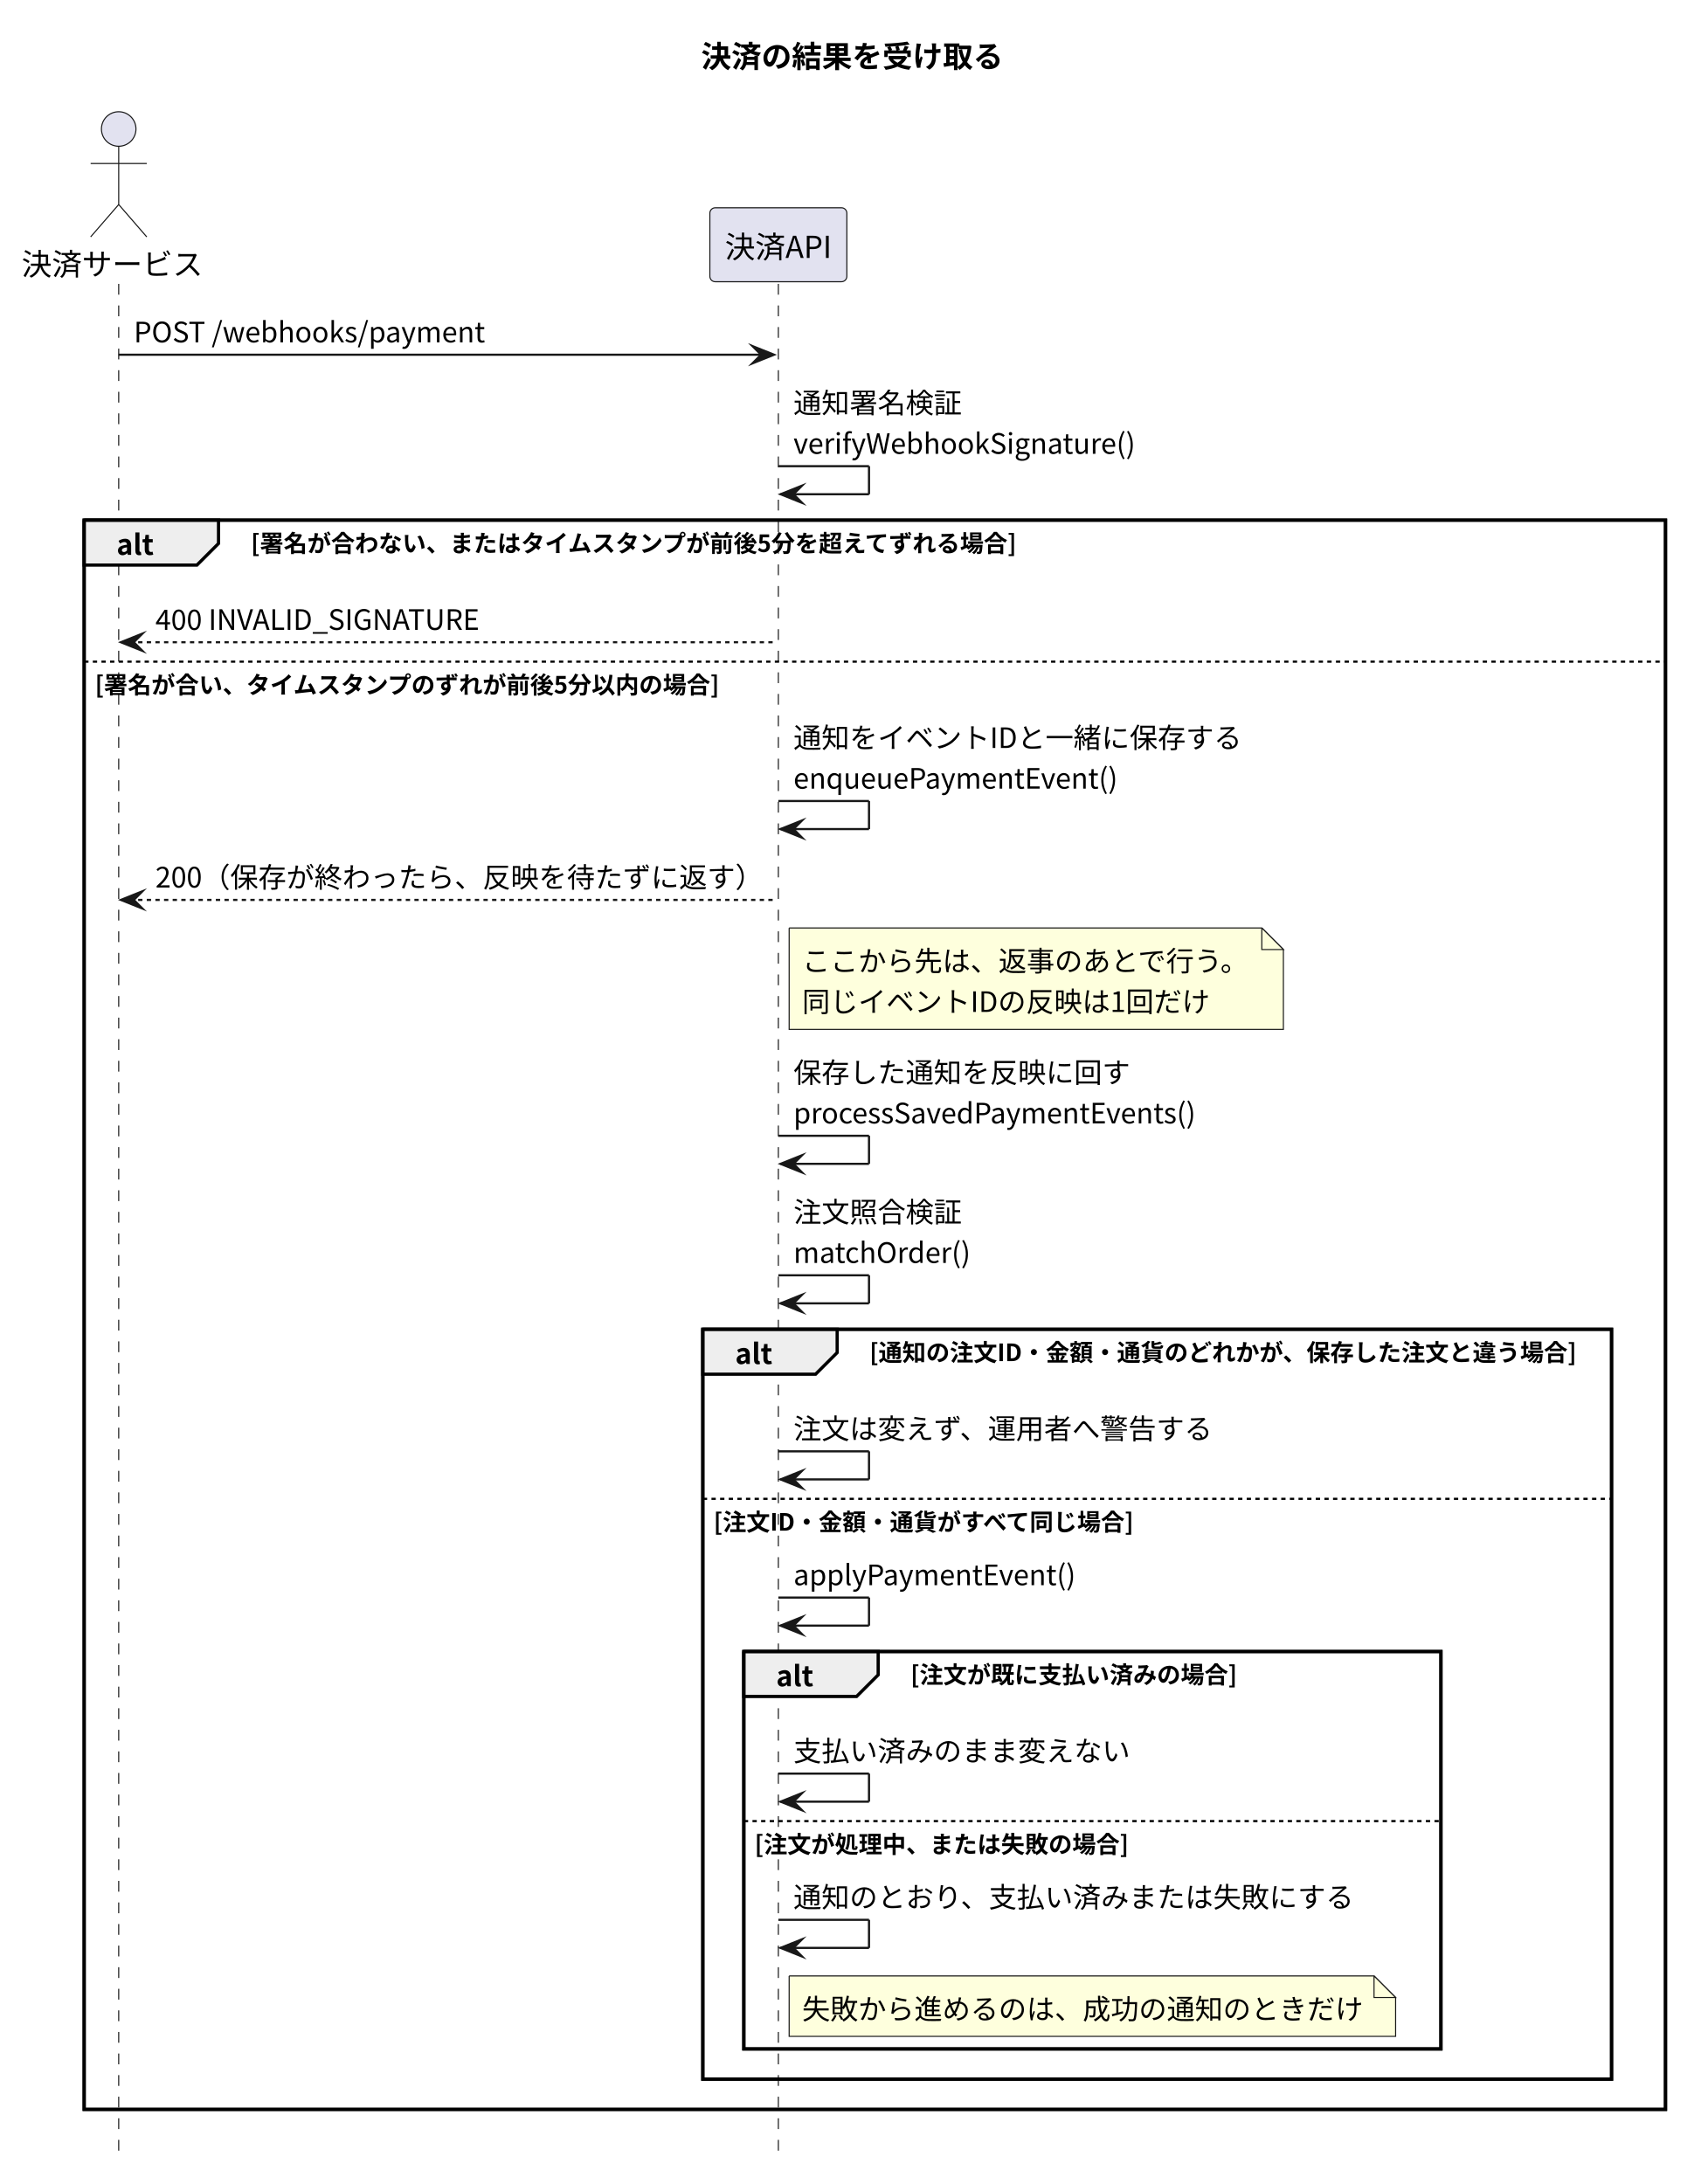
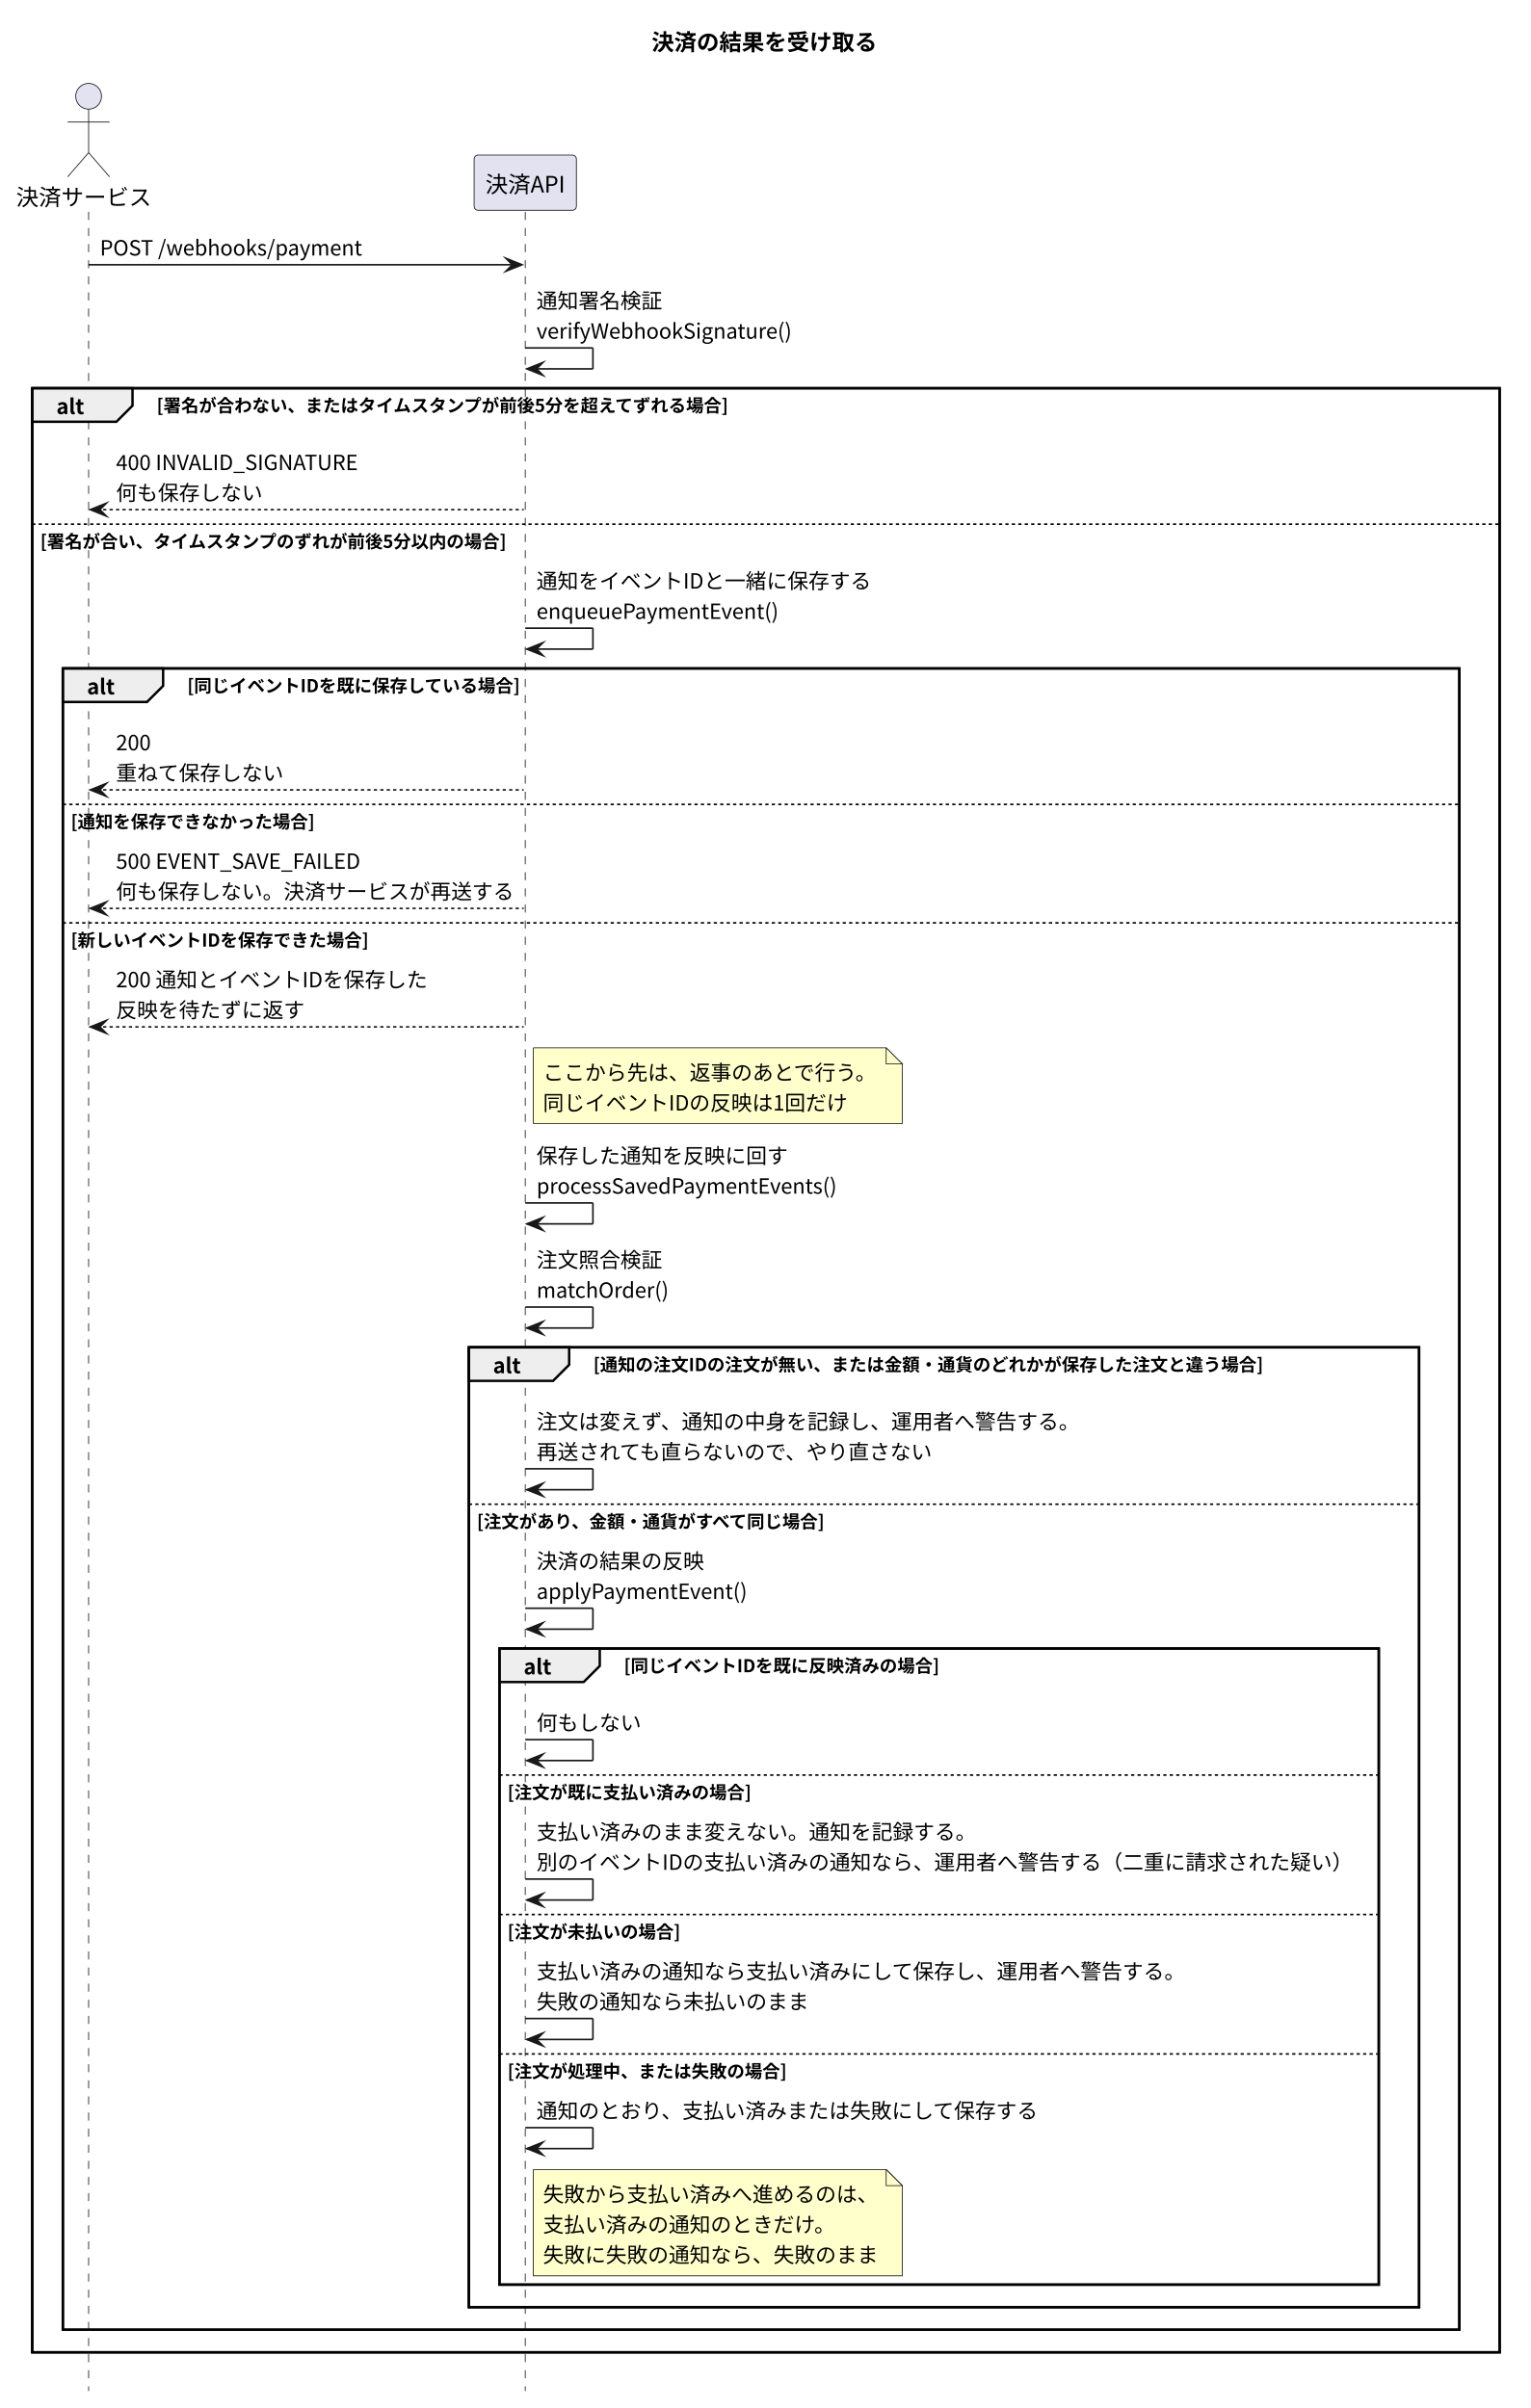
- <svg xmlns="http://www.w3.org/2000/svg" version="1.1" data-diagram-type="SEQUENCE" style="width:791px;height:1012px;background:#FFFFFF;" width="791px" height="1012px" viewBox="0 0 791 1012" zoomAndPan="magnify" preserveAspectRatio="none" contentStyleType="text/css">
+ <svg xmlns="http://www.w3.org/2000/svg" version="1.1" data-diagram-type="SEQUENCE" style="width:950px;height:1495px;background:#FFFFFF;" width="950px" height="1495px" viewBox="0 0 950 1495" zoomAndPan="magnify" preserveAspectRatio="none" contentStyleType="text/css">
  <defs />
  <g font-family="sans-serif" lengthAdjust="spacing">
-     <g class="title" data-source-line="6">
-       <text x="324.847" y="31.24" fill="#000" font-size="14" textLength="139.999" font-weight="700" font-family="'Noto Sans CJK JP'">決済の結果を受け取る</text>
+     <g class="title" data-source-line="7">
+       <text x="404.377" y="31.24" fill="#000" font-size="14" textLength="139.999" font-weight="700" font-family="'Noto Sans CJK JP'">決済の結果を受け取る</text>
    </g>
-     <rect x="39" y="241.016" width="732.694" height="736.4" fill="none" style="stroke:#000;stroke-width:1.5;" />
-     <rect x="325.645" y="615.936" width="421.049" height="347.48" fill="none" style="stroke:#000;stroke-width:1.5;" />
-     <rect x="344.645" y="765.264" width="323" height="184.152" fill="none" style="stroke:#000;stroke-width:1.5;" />
-     <g class="participant-lifeline" data-qualified-name="PSP" data-entity-uid="part1" id="part1-lifeline" data-source-line="8">
+     <rect x="20" y="241.016" width="910.754" height="1219.399" fill="none" style="stroke:#000;stroke-width:1.5;" />
+     <rect x="39" y="414.992" width="866.754" height="1031.423" fill="none" style="stroke:#000;stroke-width:1.5;" />
+     <rect x="291" y="836.488" width="589.753" height="595.928" fill="none" style="stroke:#000;stroke-width:1.5;" />
+     <rect x="310" y="1023.463" width="545.753" height="394.952" fill="none" style="stroke:#000;stroke-width:1.5;" />
+     <g class="participant-lifeline" data-qualified-name="PSP" data-entity-uid="part1" id="part1-lifeline" data-source-line="9">
      <g>
-         <rect x="51.5" y="131.544" width="8" height="869.872" fill="#000" fill-opacity="0" />
-         <line x1="55" y1="131.544" x2="55" y2="1001.415" style="stroke:#181818;stroke-width:0.5;stroke-dasharray:5,5;" />
+         <rect x="51.5" y="131.544" width="8" height="1352.871" fill="#000" fill-opacity="0" />
+         <line x1="55" y1="131.544" x2="55" y2="1484.415" style="stroke:#181818;stroke-width:0.5;stroke-dasharray:5,5;" />
      </g>
    </g>
-     <g class="participant-lifeline" data-qualified-name="API" data-entity-uid="part2" id="part2-lifeline" data-source-line="9">
+     <g class="participant-lifeline" data-qualified-name="API" data-entity-uid="part2" id="part2-lifeline" data-source-line="10">
      <g>
-         <rect x="357.145" y="131.544" width="8" height="869.872" fill="#000" fill-opacity="0" />
-         <line x1="360.645" y1="131.544" x2="360.645" y2="1001.415" style="stroke:#181818;stroke-width:0.5;stroke-dasharray:5,5;" />
+         <rect x="322.5" y="131.544" width="8" height="1352.871" fill="#000" fill-opacity="0" />
+         <line x1="326" y1="131.544" x2="326" y2="1484.415" style="stroke:#181818;stroke-width:0.5;stroke-dasharray:5,5;" />
      </g>
    </g>
-     <g class="participant participant-head" data-qualified-name="PSP" data-entity-uid="part1" id="part1-head" data-source-line="8">
+     <g class="participant participant-head" data-qualified-name="PSP" data-entity-uid="part1" id="part1-head" data-source-line="9">
      <text x="10" y="127.512" fill="#000" font-size="14" textLength="84" font-family="'Noto Sans CJK JP'">決済サービス</text>
      <ellipse cx="55" cy="59.772" rx="8" ry="8" fill="#E2E2F0" style="stroke:#181818;stroke-width:0.5;" />
      <path d="M55,67.772 L55,94.772 M42,75.772 L68,75.772 M55,94.772 L42,109.772 M55,94.772 L68,109.772" style="stroke:#181818;stroke-width:0.5;" fill="none" />
    </g>
-     <g class="participant participant-head" data-qualified-name="API" data-entity-uid="part2" id="part2-head" data-source-line="9">
-       <rect x="328.907" y="96.272" width="63.476" height="34.272" fill="#E2E2F0" style="stroke:#181818;stroke-width:0.5;" rx="2.5" ry="2.5" />
-       <text x="335.907" y="119.512" fill="#000" font-size="14" textLength="49.476" font-family="'Noto Sans CJK JP'">決済API</text>
+     <g class="participant participant-head" data-qualified-name="API" data-entity-uid="part2" id="part2-head" data-source-line="10">
+       <rect x="294.262" y="96.272" width="63.476" height="34.272" fill="#E2E2F0" style="stroke:#181818;stroke-width:0.5;" rx="2.5" ry="2.5" />
+       <text x="301.262" y="119.512" fill="#000" font-size="14" textLength="49.476" font-family="'Noto Sans CJK JP'">決済API</text>
    </g>
-     <g class="message" data-entity-1="part1" data-entity-2="part2" id="msg1" data-source-line="11">
-       <polygon points="348.645,160.368,358.645,164.368,348.645,168.368,352.645,164.368" fill="#181818" style="stroke:#181818;stroke-width:1;stroke-linejoin:miter;stroke-miterlimit:10;" />
-       <line x1="55" y1="164.368" x2="354.645" y2="164.368" style="stroke:#181818;stroke-width:1;" />
+     <g class="message" data-entity-1="part1" data-entity-2="part2" id="msg1" data-source-line="12">
+       <polygon points="314,160.368,324,164.368,314,168.368,318,164.368" fill="#181818" style="stroke:#181818;stroke-width:1;stroke-linejoin:miter;stroke-miterlimit:10;" />
+       <line x1="55" y1="164.368" x2="320" y2="164.368" style="stroke:#181818;stroke-width:1;" />
      <text x="62" y="158.624" fill="#000" font-size="13" textLength="163.306" font-family="'Noto Sans CJK JP'">POST /webhooks/payment</text>
    </g>
-     <g class="message" data-entity-1="part2" data-entity-2="part2" id="msg2" data-source-line="12">
-       <line x1="360.645" y1="216.016" x2="402.645" y2="216.016" style="stroke:#181818;stroke-width:1;" />
-       <line x1="402.645" y1="216.016" x2="402.645" y2="229.016" style="stroke:#181818;stroke-width:1;" />
-       <line x1="361.645" y1="229.016" x2="402.645" y2="229.016" style="stroke:#181818;stroke-width:1;" />
-       <polygon points="371.645,225.016,361.645,229.016,371.645,233.016,367.645,229.016" fill="#181818" style="stroke:#181818;stroke-width:1;stroke-linejoin:miter;stroke-miterlimit:10;" />
-       <text x="367.645" y="191.448" fill="#000" font-size="13" textLength="78" font-family="'Noto Sans CJK JP'">通知署名検証</text>
-       <text x="367.645" y="210.272" fill="#000" font-size="13" textLength="158.795" font-family="'Noto Sans CJK JP'">verifyWebhookSignature()</text>
+     <g class="message" data-entity-1="part2" data-entity-2="part2" id="msg2" data-source-line="13">
+       <line x1="326" y1="216.016" x2="368" y2="216.016" style="stroke:#181818;stroke-width:1;" />
+       <line x1="368" y1="216.016" x2="368" y2="229.016" style="stroke:#181818;stroke-width:1;" />
+       <line x1="327" y1="229.016" x2="368" y2="229.016" style="stroke:#181818;stroke-width:1;" />
+       <polygon points="337,225.016,327,229.016,337,233.016,333,229.016" fill="#181818" style="stroke:#181818;stroke-width:1;stroke-linejoin:miter;stroke-miterlimit:10;" />
+       <text x="333" y="191.448" fill="#000" font-size="13" textLength="78" font-family="'Noto Sans CJK JP'">通知署名検証</text>
+       <text x="333" y="210.272" fill="#000" font-size="13" textLength="158.795" font-family="'Noto Sans CJK JP'">verifyWebhookSignature()</text>
    </g>
-     <path d="M39,241.016 L101.251,241.016 L101.251,251.84 L91.251,261.84 L39,261.84 L39,241.016" style="stroke:#000;stroke-width:1.5;" fill="#EEE" />
-     <rect x="39" y="241.016" width="732.694" height="736.4" fill="none" style="stroke:#000;stroke-width:1.5;" />
-     <text x="54" y="257.096" fill="#000" font-size="13" textLength="17.251" font-weight="700" font-family="'Noto Sans CJK JP'">alt</text>
-     <text x="116.251" y="255.776" fill="#000" font-size="11" textLength="355.804" font-weight="700" font-family="'Noto Sans CJK JP'">[署名が合わない、またはタイムスタンプが前後5分を超えてずれる場合]</text>
-     <g class="message" data-entity-1="part2" data-entity-2="part1" id="msg3" data-source-line="14">
-       <polygon points="66,293.592,56,297.592,66,301.592,62,297.592" fill="#181818" style="stroke:#181818;stroke-width:1;stroke-linejoin:miter;stroke-miterlimit:10;" />
-       <line x1="60" y1="297.592" x2="359.645" y2="297.592" style="stroke:#181818;stroke-width:1;stroke-dasharray:2,2;" />
+     <path d="M20,241.016 L82.251,241.016 L82.251,251.84 L72.251,261.84 L20,261.84 L20,241.016" style="stroke:#000;stroke-width:1.5;" fill="#EEE" />
+     <rect x="20" y="241.016" width="910.754" height="1219.399" fill="none" style="stroke:#000;stroke-width:1.5;" />
+     <text x="35" y="257.096" fill="#000" font-size="13" textLength="17.251" font-weight="700" font-family="'Noto Sans CJK JP'">alt</text>
+     <text x="97.251" y="255.776" fill="#000" font-size="11" textLength="355.804" font-weight="700" font-family="'Noto Sans CJK JP'">[署名が合わない、またはタイムスタンプが前後5分を超えてずれる場合]</text>
+     <g class="message" data-entity-1="part2" data-entity-2="part1" id="msg3" data-source-line="15">
+       <polygon points="66,312.416,56,316.416,66,320.416,62,316.416" fill="#181818" style="stroke:#181818;stroke-width:1;stroke-linejoin:miter;stroke-miterlimit:10;" />
+       <line x1="60" y1="316.416" x2="325" y2="316.416" style="stroke:#181818;stroke-width:1;stroke-dasharray:2,2;" />
      <text x="72" y="291.848" fill="#000" font-size="13" textLength="151.112" font-family="'Noto Sans CJK JP'">400 INVALID_SIGNATURE</text>
+       <text x="72" y="310.672" fill="#000" font-size="13" textLength="91" font-family="'Noto Sans CJK JP'">何も保存しない</text>
    </g>
-     <line x1="39" y1="306.592" x2="771.694" y2="306.592" style="stroke:#000;stroke-width:1;stroke-dasharray:2,2;" />
-     <text x="44" y="321.352" fill="#000" font-size="11" textLength="289.804" font-weight="700" font-family="'Noto Sans CJK JP'">[署名が合い、タイムスタンプのずれが前後5分以内の場合]</text>
-     <g class="message" data-entity-1="part2" data-entity-2="part2" id="msg4" data-source-line="16">
-       <line x1="360.645" y1="371.168" x2="402.645" y2="371.168" style="stroke:#181818;stroke-width:1;" />
-       <line x1="402.645" y1="371.168" x2="402.645" y2="384.168" style="stroke:#181818;stroke-width:1;" />
-       <line x1="361.645" y1="384.168" x2="402.645" y2="384.168" style="stroke:#181818;stroke-width:1;" />
-       <polygon points="371.645,380.168,361.645,384.168,371.645,388.168,367.645,384.168" fill="#181818" style="stroke:#181818;stroke-width:1;stroke-linejoin:miter;stroke-miterlimit:10;" />
-       <text x="367.645" y="346.6" fill="#000" font-size="13" textLength="207.753" font-family="'Noto Sans CJK JP'">通知をイベントIDと一緒に保存する</text>
-       <text x="367.645" y="365.424" fill="#000" font-size="13" textLength="151.021" font-family="'Noto Sans CJK JP'">enqueuePaymentEvent()</text>
+     <line x1="20" y1="325.416" x2="930.753" y2="325.416" style="stroke:#000;stroke-width:1;stroke-dasharray:2,2;" />
+     <text x="25" y="340.176" fill="#000" font-size="11" textLength="289.804" font-weight="700" font-family="'Noto Sans CJK JP'">[署名が合い、タイムスタンプのずれが前後5分以内の場合]</text>
+     <g class="message" data-entity-1="part2" data-entity-2="part2" id="msg4" data-source-line="17">
+       <line x1="326" y1="389.992" x2="368" y2="389.992" style="stroke:#181818;stroke-width:1;" />
+       <line x1="368" y1="389.992" x2="368" y2="402.992" style="stroke:#181818;stroke-width:1;" />
+       <line x1="327" y1="402.992" x2="368" y2="402.992" style="stroke:#181818;stroke-width:1;" />
+       <polygon points="337,398.992,327,402.992,337,406.992,333,402.992" fill="#181818" style="stroke:#181818;stroke-width:1;stroke-linejoin:miter;stroke-miterlimit:10;" />
+       <text x="333" y="365.424" fill="#000" font-size="13" textLength="207.753" font-family="'Noto Sans CJK JP'">通知をイベントIDと一緒に保存する</text>
+       <text x="333" y="384.248" fill="#000" font-size="13" textLength="151.021" font-family="'Noto Sans CJK JP'">enqueuePaymentEvent()</text>
    </g>
-     <g class="message" data-entity-1="part2" data-entity-2="part1" id="msg5" data-source-line="17">
-       <polygon points="66,412.992,56,416.992,66,420.992,62,416.992" fill="#181818" style="stroke:#181818;stroke-width:1;stroke-linejoin:miter;stroke-miterlimit:10;" />
-       <line x1="60" y1="416.992" x2="359.645" y2="416.992" style="stroke:#181818;stroke-width:1;stroke-dasharray:2,2;" />
-       <text x="72" y="411.248" fill="#000" font-size="13" textLength="281.645" font-family="'Noto Sans CJK JP'">200（保存が終わったら、反映を待たずに返す）</text>
+     <path d="M39,414.992 L101.251,414.992 L101.251,425.816 L91.251,435.816 L39,435.816 L39,414.992" style="stroke:#000;stroke-width:1.5;" fill="#EEE" />
+     <rect x="39" y="414.992" width="866.754" height="1031.423" fill="none" style="stroke:#000;stroke-width:1.5;" />
+     <text x="54" y="431.072" fill="#000" font-size="13" textLength="17.251" font-weight="700" font-family="'Noto Sans CJK JP'">alt</text>
+     <text x="116.251" y="429.752" fill="#000" font-size="11" textLength="206.799" font-weight="700" font-family="'Noto Sans CJK JP'">[同じイベントIDを既に保存している場合]</text>
+     <g class="message" data-entity-1="part2" data-entity-2="part1" id="msg5" data-source-line="19">
+       <polygon points="66,486.392,56,490.392,66,494.392,62,490.392" fill="#181818" style="stroke:#181818;stroke-width:1;stroke-linejoin:miter;stroke-miterlimit:10;" />
+       <line x1="60" y1="490.392" x2="325" y2="490.392" style="stroke:#181818;stroke-width:1;stroke-dasharray:2,2;" />
+       <text x="72" y="465.824" fill="#000" font-size="13" textLength="21.645" font-family="'Noto Sans CJK JP'">200</text>
+       <text x="72" y="484.648" fill="#000" font-size="13" textLength="104" font-family="'Noto Sans CJK JP'">重ねて保存しない</text>
    </g>
-     <path d="M365.645,429.992 L365.645,476.992 L594.645,476.992 L594.645,439.992 L584.645,429.992 L365.645,429.992" style="stroke:#181818;stroke-width:0.5;" fill="#FEFFDD" />
-     <path d="M584.645,429.992 L584.645,439.992 L594.645,439.992 L584.645,429.992" style="stroke:#181818;stroke-width:0.5;" fill="#FEFFDD" />
-     <text x="371.645" y="450.072" fill="#000" font-size="13" textLength="208" font-family="'Noto Sans CJK JP'">ここから先は、返事のあとで行う。</text>
-     <text x="371.645" y="468.896" fill="#000" font-size="13" textLength="188.968" font-family="'Noto Sans CJK JP'">同じイベントIDの反映は1回だけ</text>
-     <g class="message" data-entity-1="part2" data-entity-2="part2" id="msg6" data-source-line="19">
-       <line x1="360.645" y1="526.288" x2="402.645" y2="526.288" style="stroke:#181818;stroke-width:1;" />
-       <line x1="402.645" y1="526.288" x2="402.645" y2="539.288" style="stroke:#181818;stroke-width:1;" />
-       <line x1="361.645" y1="539.288" x2="402.645" y2="539.288" style="stroke:#181818;stroke-width:1;" />
-       <polygon points="371.645,535.288,361.645,539.288,371.645,543.288,367.645,539.288" fill="#181818" style="stroke:#181818;stroke-width:1;stroke-linejoin:miter;stroke-miterlimit:10;" />
-       <text x="367.645" y="501.72" fill="#000" font-size="13" textLength="156" font-family="'Noto Sans CJK JP'">保存した通知を反映に回す</text>
-       <text x="367.645" y="520.544" fill="#000" font-size="13" textLength="187.811" font-family="'Noto Sans CJK JP'">processSavedPaymentEvents()</text>
+     <line x1="39" y1="499.392" x2="905.753" y2="499.392" style="stroke:#000;stroke-width:1;stroke-dasharray:2,2;" />
+     <text x="44" y="514.152" fill="#000" font-size="11" textLength="151.315" font-weight="700" font-family="'Noto Sans CJK JP'">[通知を保存できなかった場合]</text>
+     <g class="message" data-entity-1="part2" data-entity-2="part1" id="msg6" data-source-line="21">
+       <polygon points="66,559.968,56,563.968,66,567.968,62,563.968" fill="#181818" style="stroke:#181818;stroke-width:1;stroke-linejoin:miter;stroke-miterlimit:10;" />
+       <line x1="60" y1="563.968" x2="325" y2="563.968" style="stroke:#181818;stroke-width:1;stroke-dasharray:2,2;" />
+       <text x="72" y="539.4" fill="#000" font-size="13" textLength="152.399" font-family="'Noto Sans CJK JP'">500 EVENT_SAVE_FAILED</text>
+       <text x="72" y="558.224" fill="#000" font-size="13" textLength="247" font-family="'Noto Sans CJK JP'">何も保存しない。決済サービスが再送する</text>
    </g>
-     <g class="message" data-entity-1="part2" data-entity-2="part2" id="msg7" data-source-line="20">
-       <line x1="360.645" y1="590.936" x2="402.645" y2="590.936" style="stroke:#181818;stroke-width:1;" />
-       <line x1="402.645" y1="590.936" x2="402.645" y2="603.936" style="stroke:#181818;stroke-width:1;" />
-       <line x1="361.645" y1="603.936" x2="402.645" y2="603.936" style="stroke:#181818;stroke-width:1;" />
-       <polygon points="371.645,599.936,361.645,603.936,371.645,607.936,367.645,603.936" fill="#181818" style="stroke:#181818;stroke-width:1;stroke-linejoin:miter;stroke-miterlimit:10;" />
-       <text x="367.645" y="566.368" fill="#000" font-size="13" textLength="78" font-family="'Noto Sans CJK JP'">注文照合検証</text>
-       <text x="367.645" y="585.192" fill="#000" font-size="13" textLength="82.563" font-family="'Noto Sans CJK JP'">matchOrder()</text>
+     <line x1="39" y1="572.968" x2="905.753" y2="572.968" style="stroke:#000;stroke-width:1;stroke-dasharray:2,2;" />
+     <text x="44" y="587.727" fill="#000" font-size="11" textLength="184.799" font-weight="700" font-family="'Noto Sans CJK JP'">[新しいイベントIDを保存できた場合]</text>
+     <g class="message" data-entity-1="part2" data-entity-2="part1" id="msg7" data-source-line="23">
+       <polygon points="66,633.543,56,637.543,66,641.543,62,637.543" fill="#181818" style="stroke:#181818;stroke-width:1;stroke-linejoin:miter;stroke-miterlimit:10;" />
+       <line x1="60" y1="637.543" x2="325" y2="637.543" style="stroke:#181818;stroke-width:1;stroke-dasharray:2,2;" />
+       <text x="72" y="612.975" fill="#000" font-size="13" textLength="193.31" font-family="'Noto Sans CJK JP'">200 通知とイベントIDを保存した</text>
+       <text x="72" y="631.799" fill="#000" font-size="13" textLength="117" font-family="'Noto Sans CJK JP'">反映を待たずに返す</text>
    </g>
-     <path d="M325.645,615.936 L387.896,615.936 L387.896,626.76 L377.896,636.76 L325.645,636.76 L325.645,615.936" style="stroke:#000;stroke-width:1.5;" fill="#EEE" />
-     <rect x="325.645" y="615.936" width="421.049" height="347.48" fill="none" style="stroke:#000;stroke-width:1.5;" />
-     <text x="340.645" y="632.016" fill="#000" font-size="13" textLength="17.251" font-weight="700" font-family="'Noto Sans CJK JP'">alt</text>
-     <text x="402.896" y="630.696" fill="#000" font-size="11" textLength="327.798" font-weight="700" font-family="'Noto Sans CJK JP'">[通知の注文ID・金額・通貨のどれかが、保存した注文と違う場合]</text>
-     <g class="message" data-entity-1="part2" data-entity-2="part2" id="msg8" data-source-line="22">
-       <line x1="360.645" y1="672.512" x2="402.645" y2="672.512" style="stroke:#181818;stroke-width:1;" />
-       <line x1="402.645" y1="672.512" x2="402.645" y2="685.512" style="stroke:#181818;stroke-width:1;" />
-       <line x1="361.645" y1="685.512" x2="402.645" y2="685.512" style="stroke:#181818;stroke-width:1;" />
-       <polygon points="371.645,681.512,361.645,685.512,371.645,689.512,367.645,685.512" fill="#181818" style="stroke:#181818;stroke-width:1;stroke-linejoin:miter;stroke-miterlimit:10;" />
-       <text x="367.645" y="666.768" fill="#000" font-size="13" textLength="195" font-family="'Noto Sans CJK JP'">注文は変えず、運用者へ警告する</text>
+     <path d="M331,650.543 L331,697.543 L560,697.543 L560,660.543 L550,650.543 L331,650.543" style="stroke:#181818;stroke-width:0.5;" fill="#FFC" />
+     <path d="M550,650.543 L550,660.543 L560,660.543 L550,650.543" style="stroke:#181818;stroke-width:0.5;" fill="#FFC" />
+     <text x="337" y="670.623" fill="#000" font-size="13" textLength="208" font-family="'Noto Sans CJK JP'">ここから先は、返事のあとで行う。</text>
+     <text x="337" y="689.448" fill="#000" font-size="13" textLength="188.968" font-family="'Noto Sans CJK JP'">同じイベントIDの反映は1回だけ</text>
+     <g class="message" data-entity-1="part2" data-entity-2="part2" id="msg8" data-source-line="25">
+       <line x1="326" y1="746.84" x2="368" y2="746.84" style="stroke:#181818;stroke-width:1;" />
+       <line x1="368" y1="746.84" x2="368" y2="759.84" style="stroke:#181818;stroke-width:1;" />
+       <line x1="327" y1="759.84" x2="368" y2="759.84" style="stroke:#181818;stroke-width:1;" />
+       <polygon points="337,755.84,327,759.84,337,763.84,333,759.84" fill="#181818" style="stroke:#181818;stroke-width:1;stroke-linejoin:miter;stroke-miterlimit:10;" />
+       <text x="333" y="722.272" fill="#000" font-size="13" textLength="156" font-family="'Noto Sans CJK JP'">保存した通知を反映に回す</text>
+       <text x="333" y="741.096" fill="#000" font-size="13" textLength="187.811" font-family="'Noto Sans CJK JP'">processSavedPaymentEvents()</text>
    </g>
-     <line x1="325.645" y1="694.512" x2="746.694" y2="694.512" style="stroke:#000;stroke-width:1;stroke-dasharray:2,2;" />
-     <text x="330.645" y="709.272" fill="#000" font-size="11" textLength="195.799" font-weight="700" font-family="'Noto Sans CJK JP'">[注文ID・金額・通貨がすべて同じ場合]</text>
-     <g class="message" data-entity-1="part2" data-entity-2="part2" id="msg9" data-source-line="24">
-       <line x1="360.645" y1="740.264" x2="402.645" y2="740.264" style="stroke:#181818;stroke-width:1;" />
-       <line x1="402.645" y1="740.264" x2="402.645" y2="753.264" style="stroke:#181818;stroke-width:1;" />
-       <line x1="361.645" y1="753.264" x2="402.645" y2="753.264" style="stroke:#181818;stroke-width:1;" />
-       <polygon points="371.645,749.264,361.645,753.264,371.645,757.264,367.645,753.264" fill="#181818" style="stroke:#181818;stroke-width:1;stroke-linejoin:miter;stroke-miterlimit:10;" />
-       <text x="367.645" y="734.52" fill="#000" font-size="13" textLength="131.547" font-family="'Noto Sans CJK JP'">applyPaymentEvent()</text>
+     <g class="message" data-entity-1="part2" data-entity-2="part2" id="msg9" data-source-line="26">
+       <line x1="326" y1="811.488" x2="368" y2="811.488" style="stroke:#181818;stroke-width:1;" />
+       <line x1="368" y1="811.488" x2="368" y2="824.488" style="stroke:#181818;stroke-width:1;" />
+       <line x1="327" y1="824.488" x2="368" y2="824.488" style="stroke:#181818;stroke-width:1;" />
+       <polygon points="337,820.488,327,824.488,337,828.488,333,824.488" fill="#181818" style="stroke:#181818;stroke-width:1;stroke-linejoin:miter;stroke-miterlimit:10;" />
+       <text x="333" y="786.92" fill="#000" font-size="13" textLength="78" font-family="'Noto Sans CJK JP'">注文照合検証</text>
+       <text x="333" y="805.744" fill="#000" font-size="13" textLength="82.563" font-family="'Noto Sans CJK JP'">matchOrder()</text>
    </g>
-     <path d="M344.645,765.264 L406.896,765.264 L406.896,776.088 L396.896,786.088 L344.645,786.088 L344.645,765.264" style="stroke:#000;stroke-width:1.5;" fill="#EEE" />
-     <rect x="344.645" y="765.264" width="323" height="184.152" fill="none" style="stroke:#000;stroke-width:1.5;" />
-     <text x="359.645" y="781.344" fill="#000" font-size="13" textLength="17.251" font-weight="700" font-family="'Noto Sans CJK JP'">alt</text>
-     <text x="421.896" y="780.024" fill="#000" font-size="11" textLength="151.315" font-weight="700" font-family="'Noto Sans CJK JP'">[注文が既に支払い済みの場合]</text>
-     <g class="message" data-entity-1="part2" data-entity-2="part2" id="msg10" data-source-line="26">
-       <line x1="360.645" y1="821.84" x2="402.645" y2="821.84" style="stroke:#181818;stroke-width:1;" />
-       <line x1="402.645" y1="821.84" x2="402.645" y2="834.84" style="stroke:#181818;stroke-width:1;" />
-       <line x1="361.645" y1="834.84" x2="402.645" y2="834.84" style="stroke:#181818;stroke-width:1;" />
-       <polygon points="371.645,830.84,361.645,834.84,371.645,838.84,367.645,834.84" fill="#181818" style="stroke:#181818;stroke-width:1;stroke-linejoin:miter;stroke-miterlimit:10;" />
-       <text x="367.645" y="816.096" fill="#000" font-size="13" textLength="156" font-family="'Noto Sans CJK JP'">支払い済みのまま変えない</text>
+     <path d="M291,836.488 L353.251,836.488 L353.251,847.312 L343.251,857.312 L291,857.312 L291,836.488" style="stroke:#000;stroke-width:1.5;" fill="#EEE" />
+     <rect x="291" y="836.488" width="589.753" height="595.928" fill="none" style="stroke:#000;stroke-width:1.5;" />
+     <text x="306" y="852.568" fill="#000" font-size="13" textLength="17.251" font-weight="700" font-family="'Noto Sans CJK JP'">alt</text>
+     <text x="368.251" y="851.247" fill="#000" font-size="11" textLength="415.797" font-weight="700" font-family="'Noto Sans CJK JP'">[通知の注文IDの注文が無い、または金額・通貨のどれかが保存した注文と違う場合]</text>
+     <g class="message" data-entity-1="part2" data-entity-2="part2" id="msg10" data-source-line="28">
+       <line x1="326" y1="911.888" x2="368" y2="911.888" style="stroke:#181818;stroke-width:1;" />
+       <line x1="368" y1="911.888" x2="368" y2="924.888" style="stroke:#181818;stroke-width:1;" />
+       <line x1="327" y1="924.888" x2="368" y2="924.888" style="stroke:#181818;stroke-width:1;" />
+       <polygon points="337,920.888,327,924.888,337,928.888,333,924.888" fill="#181818" style="stroke:#181818;stroke-width:1;stroke-linejoin:miter;stroke-miterlimit:10;" />
+       <text x="333" y="887.319" fill="#000" font-size="13" textLength="338" font-family="'Noto Sans CJK JP'">注文は変えず、通知の中身を記録し、運用者へ警告する。</text>
+       <text x="333" y="906.144" fill="#000" font-size="13" textLength="247" font-family="'Noto Sans CJK JP'">再送されても直らないので、やり直さない</text>
    </g>
-     <line x1="344.645" y1="843.84" x2="667.645" y2="843.84" style="stroke:#000;stroke-width:1;stroke-dasharray:2,2;" />
-     <text x="349.645" y="858.599" fill="#000" font-size="11" textLength="173.315" font-weight="700" font-family="'Noto Sans CJK JP'">[注文が処理中、または失敗の場合]</text>
-     <g class="message" data-entity-1="part2" data-entity-2="part2" id="msg11" data-source-line="28">
-       <line x1="360.645" y1="889.591" x2="402.645" y2="889.591" style="stroke:#181818;stroke-width:1;" />
-       <line x1="402.645" y1="889.591" x2="402.645" y2="902.591" style="stroke:#181818;stroke-width:1;" />
-       <line x1="361.645" y1="902.591" x2="402.645" y2="902.591" style="stroke:#181818;stroke-width:1;" />
-       <polygon points="371.645,898.591,361.645,902.591,371.645,906.591,367.645,902.591" fill="#181818" style="stroke:#181818;stroke-width:1;stroke-linejoin:miter;stroke-miterlimit:10;" />
-       <text x="367.645" y="883.847" fill="#000" font-size="13" textLength="260" font-family="'Noto Sans CJK JP'">通知のとおり、支払い済みまたは失敗にする</text>
+     <line x1="291" y1="933.888" x2="880.753" y2="933.888" style="stroke:#000;stroke-width:1;stroke-dasharray:2,2;" />
+     <text x="296" y="948.647" fill="#000" font-size="11" textLength="217.314" font-weight="700" font-family="'Noto Sans CJK JP'">[注文があり、金額・通貨がすべて同じ場合]</text>
+     <g class="message" data-entity-1="part2" data-entity-2="part2" id="msg11" data-source-line="30">
+       <line x1="326" y1="998.463" x2="368" y2="998.463" style="stroke:#181818;stroke-width:1;" />
+       <line x1="368" y1="998.463" x2="368" y2="1011.463" style="stroke:#181818;stroke-width:1;" />
+       <line x1="327" y1="1011.463" x2="368" y2="1011.463" style="stroke:#181818;stroke-width:1;" />
+       <polygon points="337,1007.463,327,1011.463,337,1015.463,333,1011.463" fill="#181818" style="stroke:#181818;stroke-width:1;stroke-linejoin:miter;stroke-miterlimit:10;" />
+       <text x="333" y="973.895" fill="#000" font-size="13" textLength="104" font-family="'Noto Sans CJK JP'">決済の結果の反映</text>
+       <text x="333" y="992.719" fill="#000" font-size="13" textLength="131.547" font-family="'Noto Sans CJK JP'">applyPaymentEvent()</text>
    </g>
-     <path d="M365.645,915.591 L365.645,943.591 L646.645,943.591 L646.645,925.591 L636.645,915.591 L365.645,915.591" style="stroke:#181818;stroke-width:0.5;" fill="#FEFFDD" />
-     <path d="M636.645,915.591 L636.645,925.591 L646.645,925.591 L636.645,915.591" style="stroke:#181818;stroke-width:0.5;" fill="#FEFFDD" />
-     <text x="371.645" y="935.671" fill="#000" font-size="13" textLength="260" font-family="'Noto Sans CJK JP'">失敗から進めるのは、成功の通知のときだけ</text>
+     <path d="M310,1023.463 L372.251,1023.463 L372.251,1034.287 L362.251,1044.287 L310,1044.287 L310,1023.463" style="stroke:#000;stroke-width:1.5;" fill="#EEE" />
+     <rect x="310" y="1023.463" width="545.753" height="394.952" fill="none" style="stroke:#000;stroke-width:1.5;" />
+     <text x="325" y="1039.543" fill="#000" font-size="13" textLength="17.251" font-weight="700" font-family="'Noto Sans CJK JP'">alt</text>
+     <text x="387.251" y="1038.223" fill="#000" font-size="11" textLength="195.799" font-weight="700" font-family="'Noto Sans CJK JP'">[同じイベントIDを既に反映済みの場合]</text>
+     <g class="message" data-entity-1="part2" data-entity-2="part2" id="msg12" data-source-line="32">
+       <line x1="326" y1="1080.039" x2="368" y2="1080.039" style="stroke:#181818;stroke-width:1;" />
+       <line x1="368" y1="1080.039" x2="368" y2="1093.039" style="stroke:#181818;stroke-width:1;" />
+       <line x1="327" y1="1093.039" x2="368" y2="1093.039" style="stroke:#181818;stroke-width:1;" />
+       <polygon points="337,1089.039,327,1093.039,337,1097.039,333,1093.039" fill="#181818" style="stroke:#181818;stroke-width:1;stroke-linejoin:miter;stroke-miterlimit:10;" />
+       <text x="333" y="1074.295" fill="#000" font-size="13" textLength="65" font-family="'Noto Sans CJK JP'">何もしない</text>
+     </g>
+     <line x1="310" y1="1102.039" x2="855.753" y2="1102.039" style="stroke:#000;stroke-width:1;stroke-dasharray:2,2;" />
+     <text x="315" y="1116.799" fill="#000" font-size="11" textLength="151.315" font-weight="700" font-family="'Noto Sans CJK JP'">[注文が既に支払い済みの場合]</text>
+     <g class="message" data-entity-1="part2" data-entity-2="part2" id="msg13" data-source-line="34">
+       <line x1="326" y1="1166.615" x2="368" y2="1166.615" style="stroke:#181818;stroke-width:1;" />
+       <line x1="368" y1="1166.615" x2="368" y2="1179.615" style="stroke:#181818;stroke-width:1;" />
+       <line x1="327" y1="1179.615" x2="368" y2="1179.615" style="stroke:#181818;stroke-width:1;" />
+       <polygon points="337,1175.615,327,1179.615,337,1183.615,333,1179.615" fill="#181818" style="stroke:#181818;stroke-width:1;stroke-linejoin:miter;stroke-miterlimit:10;" />
+       <text x="333" y="1142.047" fill="#000" font-size="13" textLength="273" font-family="'Noto Sans CJK JP'">支払い済みのまま変えない。通知を記録する。</text>
+       <text x="333" y="1160.871" fill="#000" font-size="13" textLength="506.753" font-family="'Noto Sans CJK JP'">別のイベントIDの支払い済みの通知なら、運用者へ警告する（二重に請求された疑い）</text>
+     </g>
+     <line x1="310" y1="1188.615" x2="855.753" y2="1188.615" style="stroke:#000;stroke-width:1;stroke-dasharray:2,2;" />
+     <text x="315" y="1203.375" fill="#000" font-size="11" textLength="107.315" font-weight="700" font-family="'Noto Sans CJK JP'">[注文が未払いの場合]</text>
+     <g class="message" data-entity-1="part2" data-entity-2="part2" id="msg14" data-source-line="36">
+       <line x1="326" y1="1253.191" x2="368" y2="1253.191" style="stroke:#181818;stroke-width:1;" />
+       <line x1="368" y1="1253.191" x2="368" y2="1266.191" style="stroke:#181818;stroke-width:1;" />
+       <line x1="327" y1="1266.191" x2="368" y2="1266.191" style="stroke:#181818;stroke-width:1;" />
+       <polygon points="337,1262.191,327,1266.191,337,1270.191,333,1266.191" fill="#181818" style="stroke:#181818;stroke-width:1;stroke-linejoin:miter;stroke-miterlimit:10;" />
+       <text x="333" y="1228.623" fill="#000" font-size="13" textLength="403" font-family="'Noto Sans CJK JP'">支払い済みの通知なら支払い済みにして保存し、運用者へ警告する。</text>
+       <text x="333" y="1247.447" fill="#000" font-size="13" textLength="169" font-family="'Noto Sans CJK JP'">失敗の通知なら未払いのまま</text>
+     </g>
+     <line x1="310" y1="1275.191" x2="855.753" y2="1275.191" style="stroke:#000;stroke-width:1;stroke-dasharray:2,2;" />
+     <text x="315" y="1289.951" fill="#000" font-size="11" textLength="173.315" font-weight="700" font-family="'Noto Sans CJK JP'">[注文が処理中、または失敗の場合]</text>
+     <g class="message" data-entity-1="part2" data-entity-2="part2" id="msg15" data-source-line="38">
+       <line x1="326" y1="1320.943" x2="368" y2="1320.943" style="stroke:#181818;stroke-width:1;" />
+       <line x1="368" y1="1320.943" x2="368" y2="1333.943" style="stroke:#181818;stroke-width:1;" />
+       <line x1="327" y1="1333.943" x2="368" y2="1333.943" style="stroke:#181818;stroke-width:1;" />
+       <polygon points="337,1329.943,327,1333.943,337,1337.943,333,1333.943" fill="#181818" style="stroke:#181818;stroke-width:1;stroke-linejoin:miter;stroke-miterlimit:10;" />
+       <text x="333" y="1315.199" fill="#000" font-size="13" textLength="312" font-family="'Noto Sans CJK JP'">通知のとおり、支払い済みまたは失敗にして保存する</text>
+     </g>
+     <path d="M331,1346.943 L331,1412.943 L560,1412.943 L560,1356.943 L550,1346.943 L331,1346.943" style="stroke:#181818;stroke-width:0.5;" fill="#FFC" />
+     <path d="M550,1346.943 L550,1356.943 L560,1356.943 L550,1346.943" style="stroke:#181818;stroke-width:0.5;" fill="#FFC" />
+     <text x="337" y="1367.023" fill="#000" font-size="13" textLength="208" font-family="'Noto Sans CJK JP'">失敗から支払い済みへ進めるのは、</text>
+     <text x="337" y="1385.847" fill="#000" font-size="13" textLength="182" font-family="'Noto Sans CJK JP'">支払い済みの通知のときだけ。</text>
+     <text x="337" y="1404.671" fill="#000" font-size="13" textLength="208" font-family="'Noto Sans CJK JP'">失敗に失敗の通知なら、失敗のまま</text>
  </g>
</svg>
